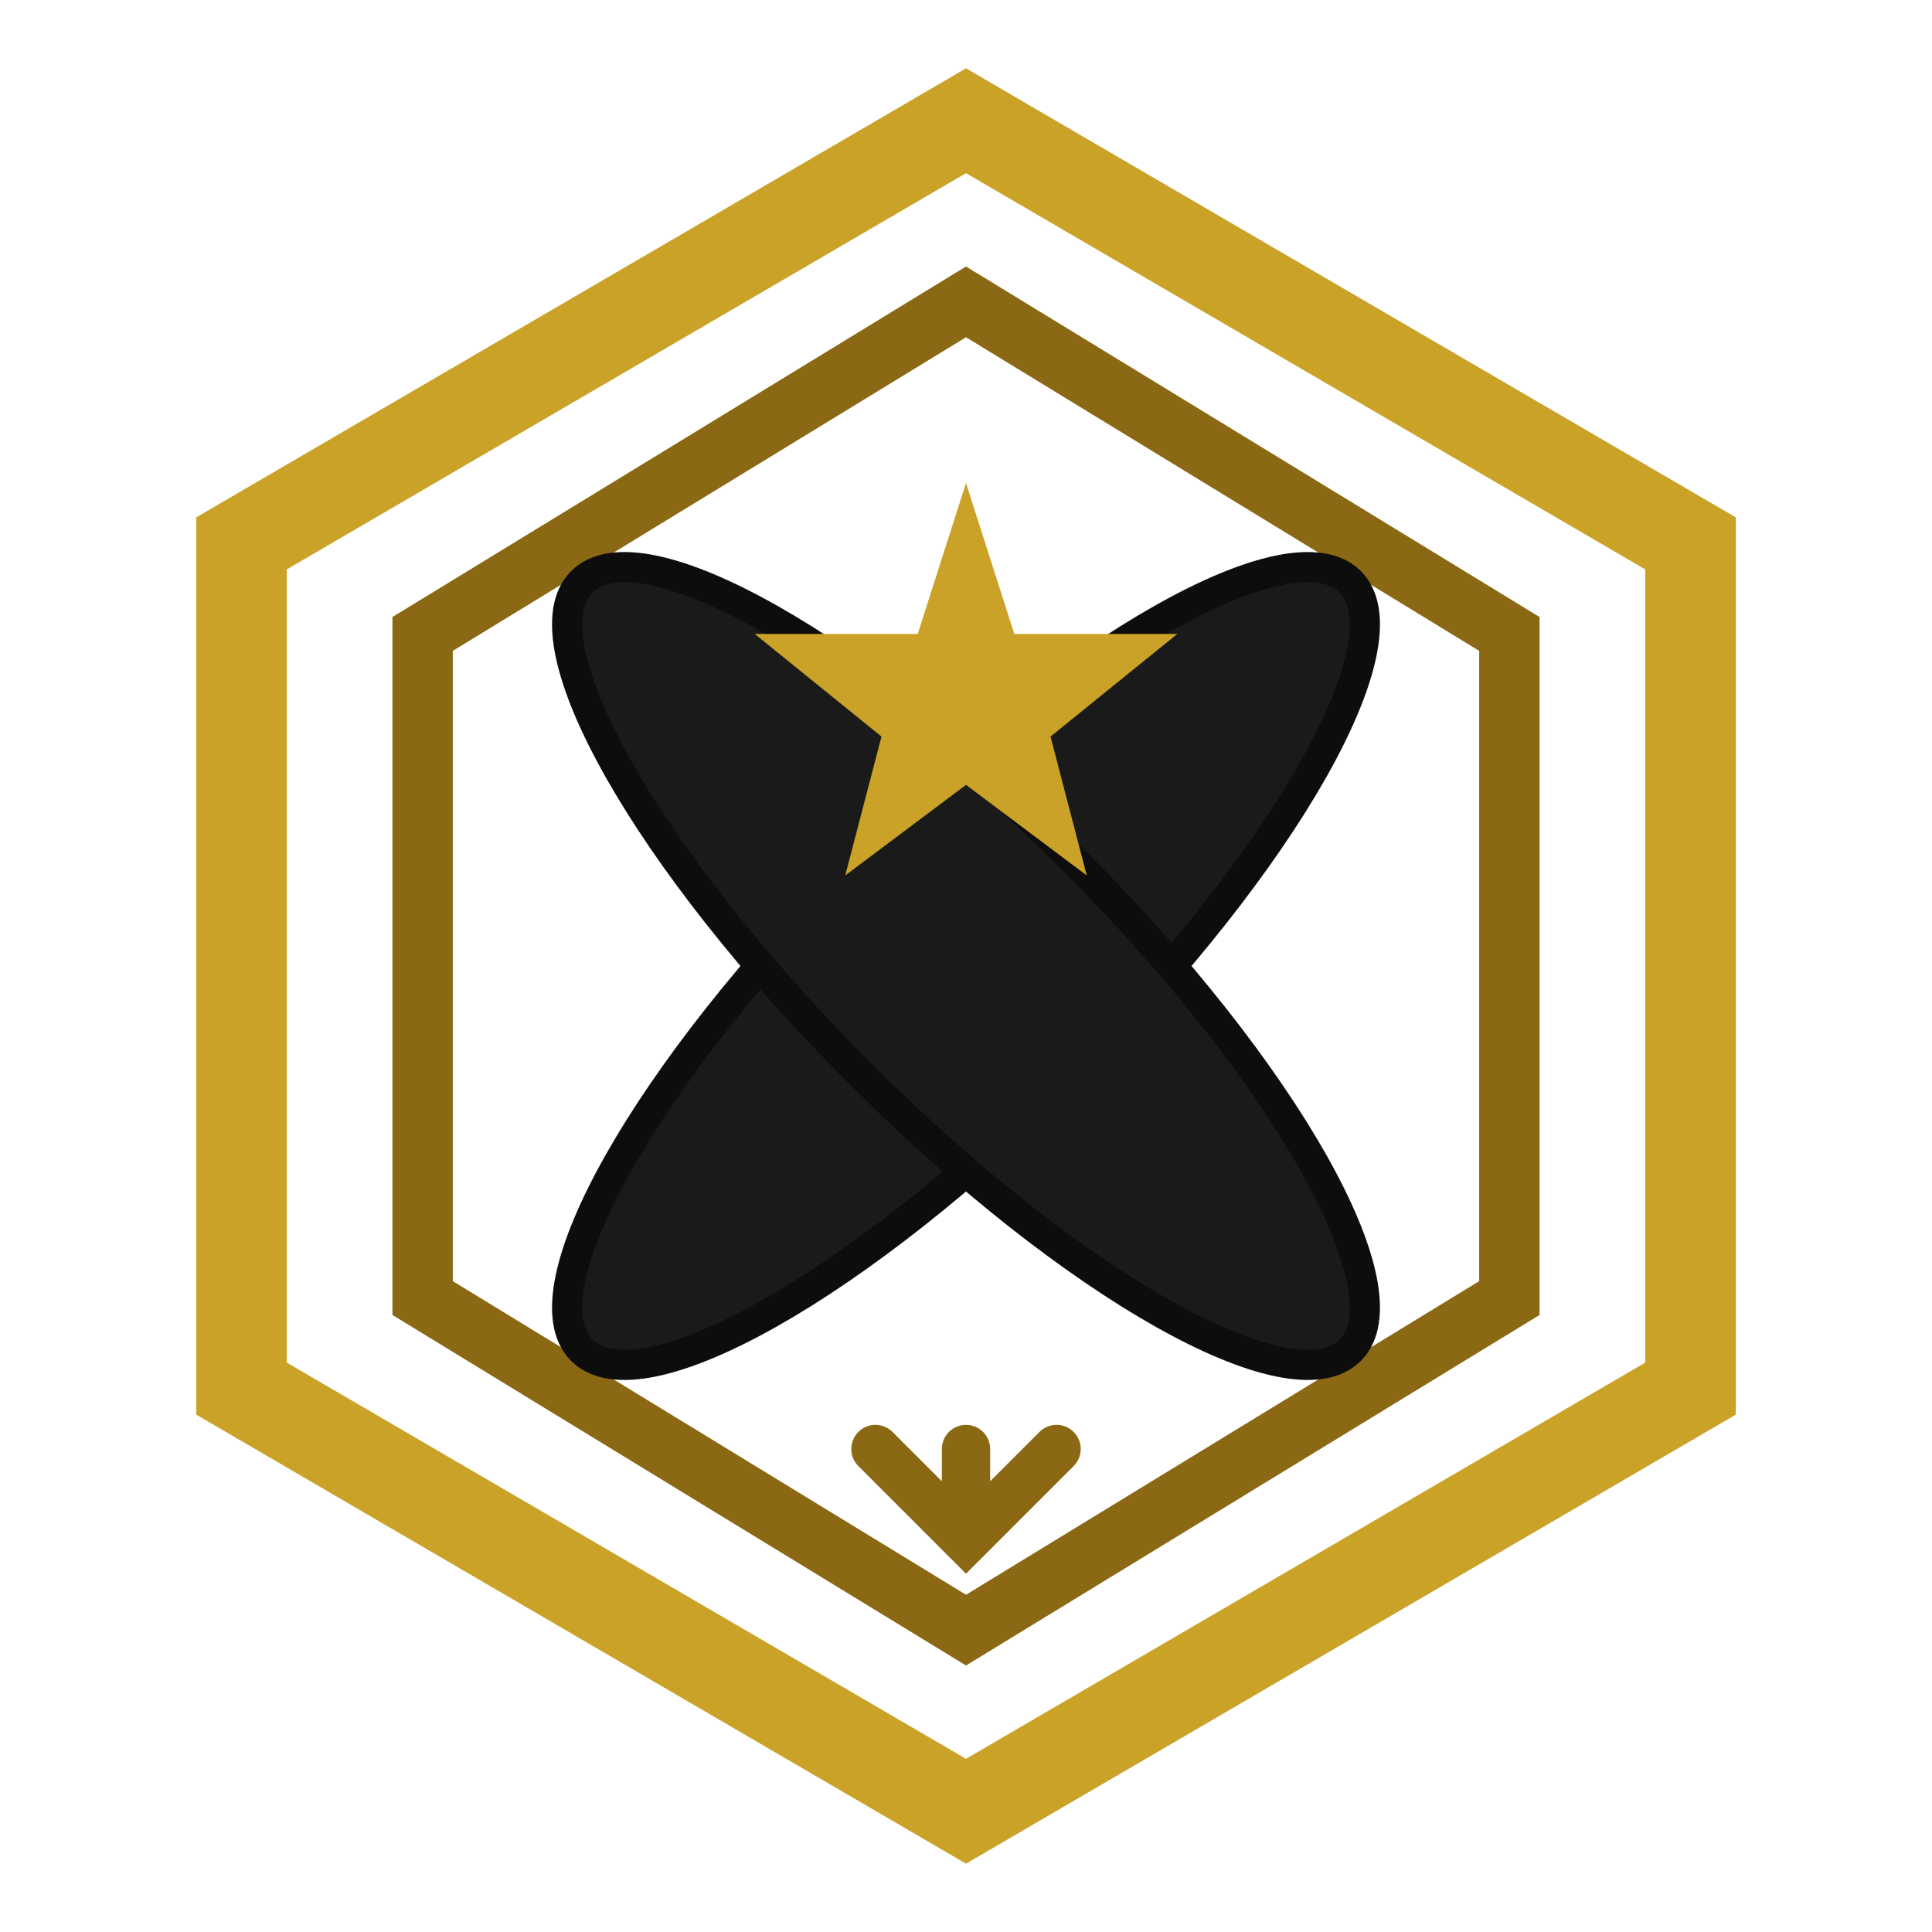
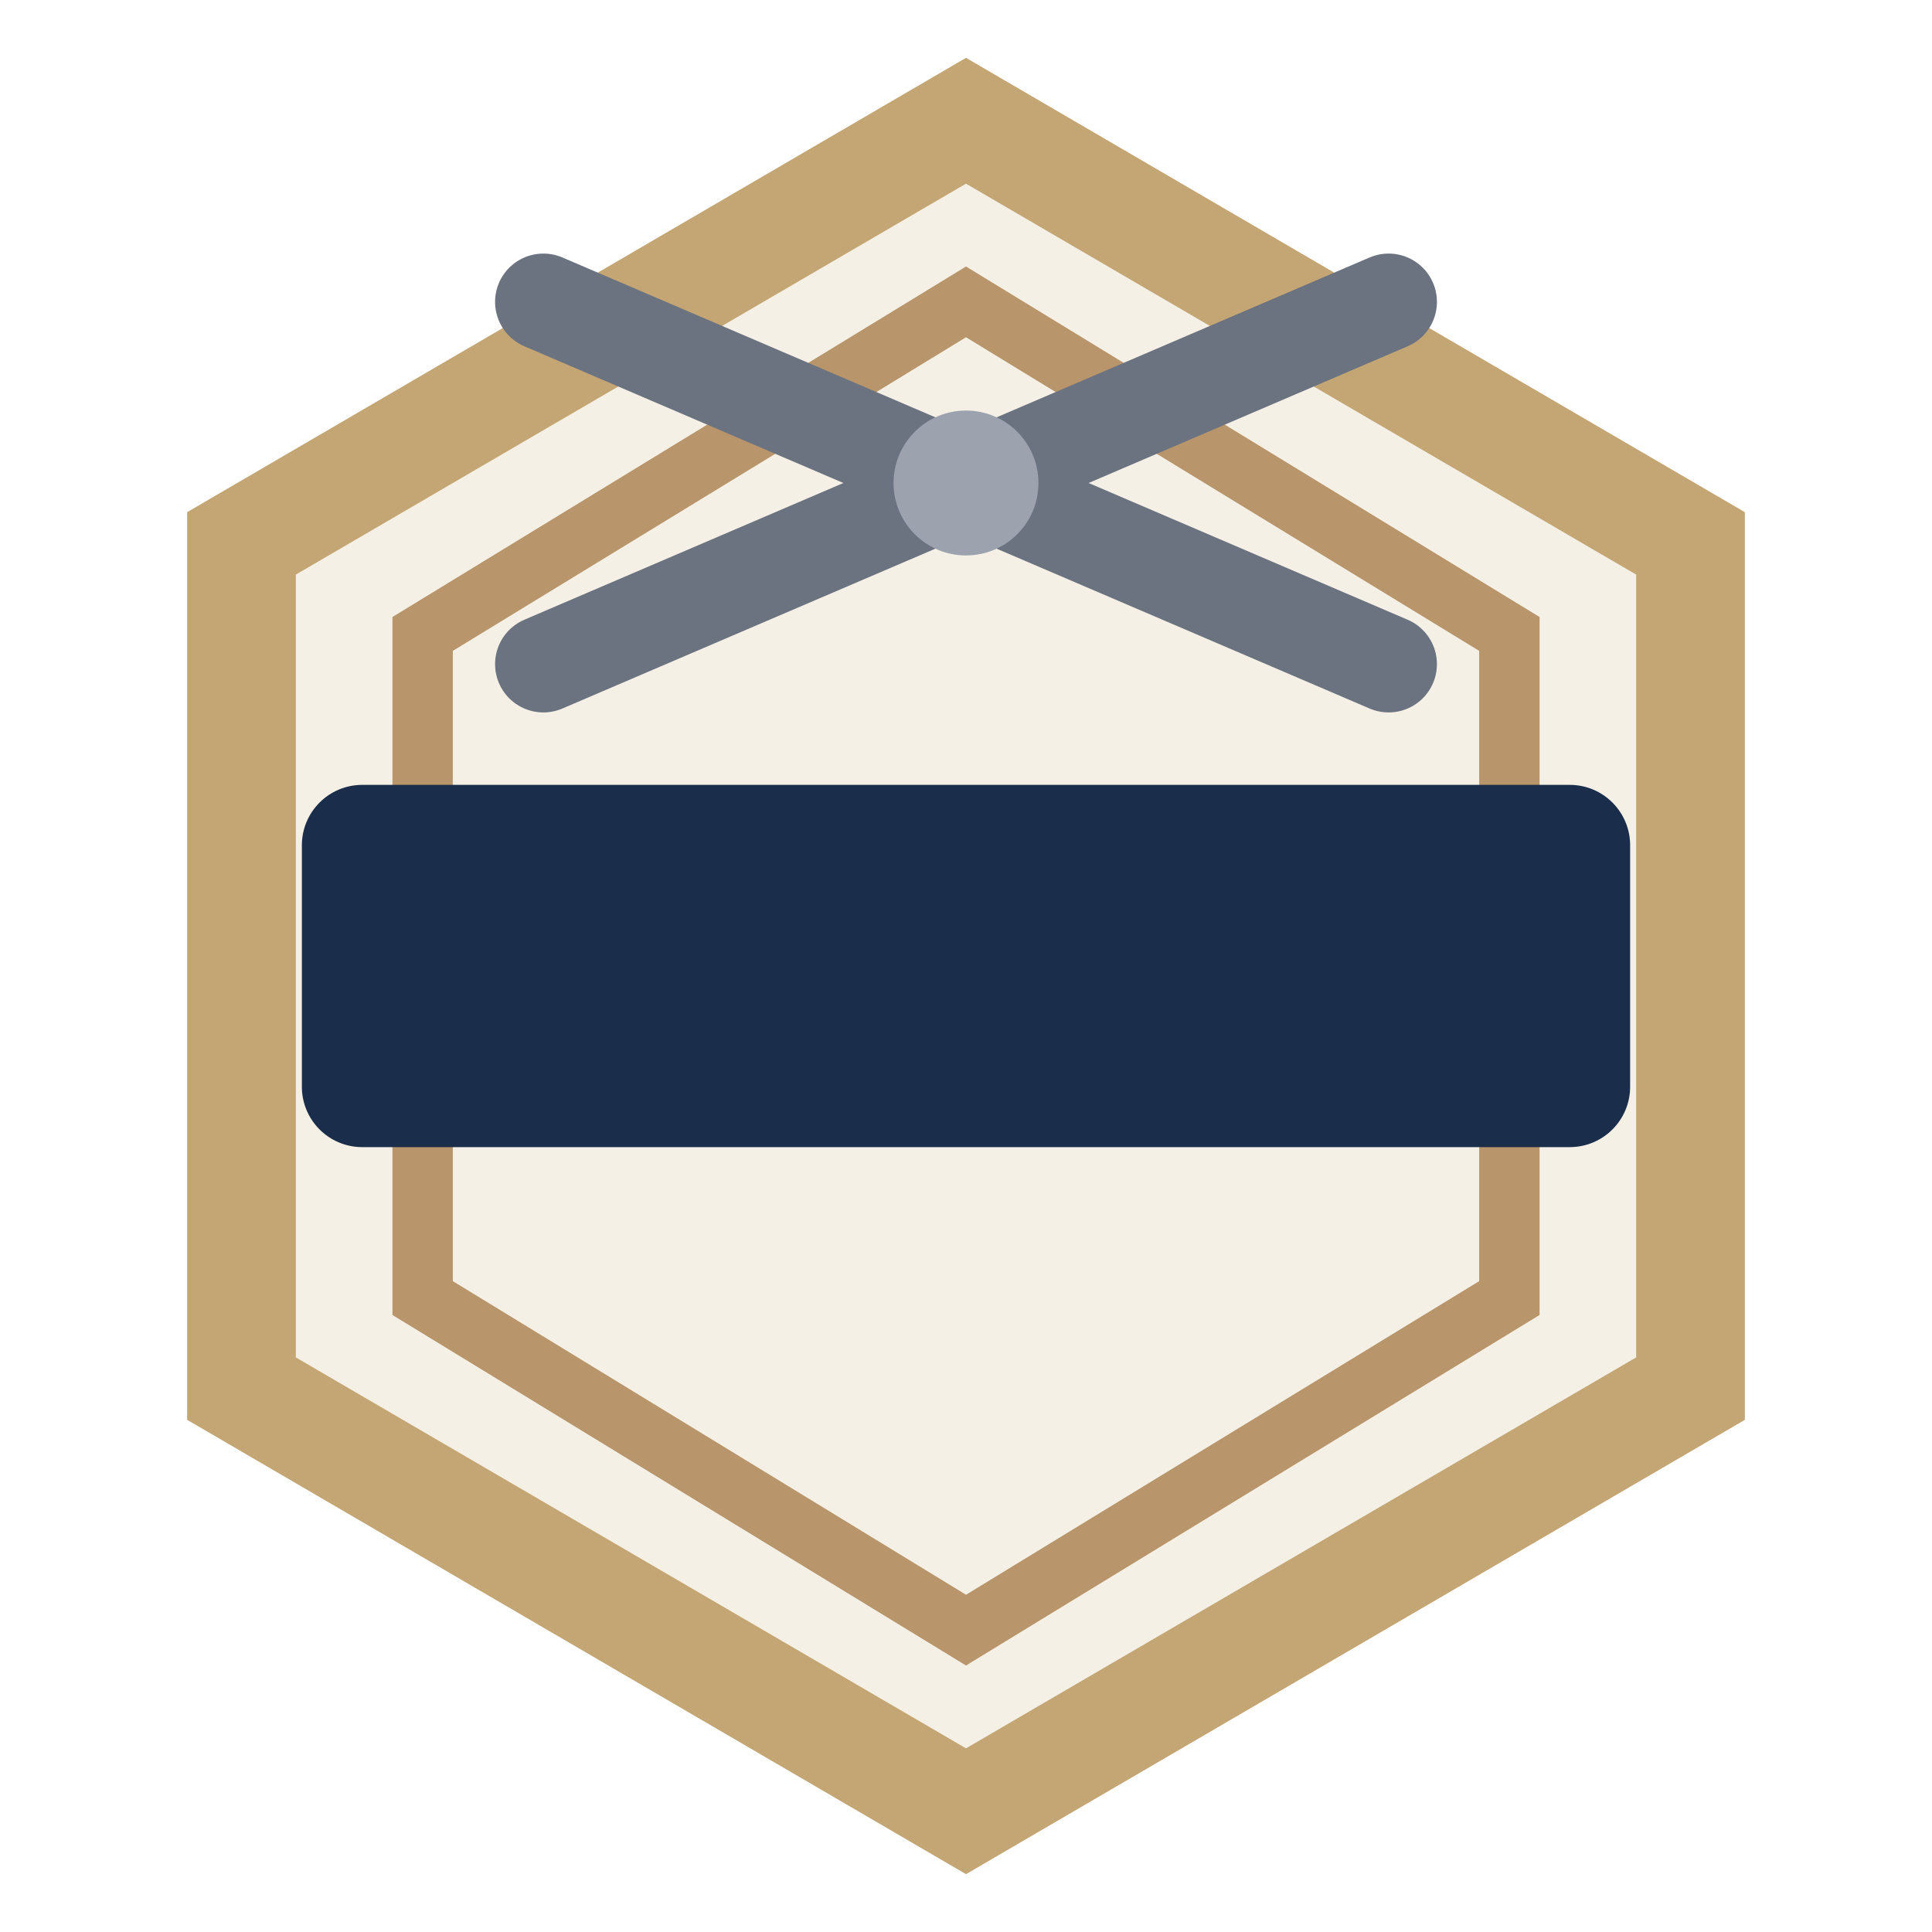
<svg xmlns="http://www.w3.org/2000/svg" viewBox="0 0 32 32" fill="none">
-   <path d="M16 2 L28 9 L28 23 L16 30 L4 23 L4 9 Z" stroke="#c9a227" stroke-width="1.5" fill="none" />
-   <path d="M16 5 L25 10.5 L25 21.5 L16 27 L7 21.5 L7 10.5 Z" stroke="#8b6914" stroke-width="1" fill="none" />
-   <ellipse cx="16" cy="16" rx="9" ry="2.5" transform="rotate(-45 16 16)" fill="#1a1a1a" stroke="#0d0d0d" stroke-width="0.5" />
-   <ellipse cx="16" cy="16" rx="9" ry="2.5" transform="rotate(45 16 16)" fill="#1a1a1a" stroke="#0d0d0d" stroke-width="0.5" />
-   <circle cx="16" cy="16" r="1.5" fill="#1a1a1a" />
-   <path d="M16 8 L16.8 10.5 L19.5 10.5 L17.4 12.2 L18 14.5 L16 13 L14 14.5 L14.6 12.2 L12.5 10.5 L15.2 10.5 Z" fill="#c9a227" />
-   <path d="M14.5 24 L16 25.5 L17.5 24 M16 24 L16 25.5" stroke="#8b6914" stroke-width="0.8" stroke-linecap="round" />
+   <path d="M16 2 L28 9 L28 23 L16 30 L4 23 L4 9 Z" stroke="#c4a574" stroke-width="1.8" fill="#f5f0e6" />
+   <path d="M16 5 L25 10.5 L25 21.5 L16 27 L7 21.5 L7 10.5 Z" stroke="#b8956a" stroke-width="1" fill="none" />
+   <rect x="5" y="13" width="22" height="6" rx="1" fill="#1a2d4a" />
+   <line x1="9" y1="5" x2="23" y2="11" stroke="#6b7280" stroke-width="1.6" stroke-linecap="round" />
+   <line x1="23" y1="5" x2="9" y2="11" stroke="#6b7280" stroke-width="1.6" stroke-linecap="round" />
+   <circle cx="16" cy="8" r="1.2" fill="#9ca3af" />
</svg>
